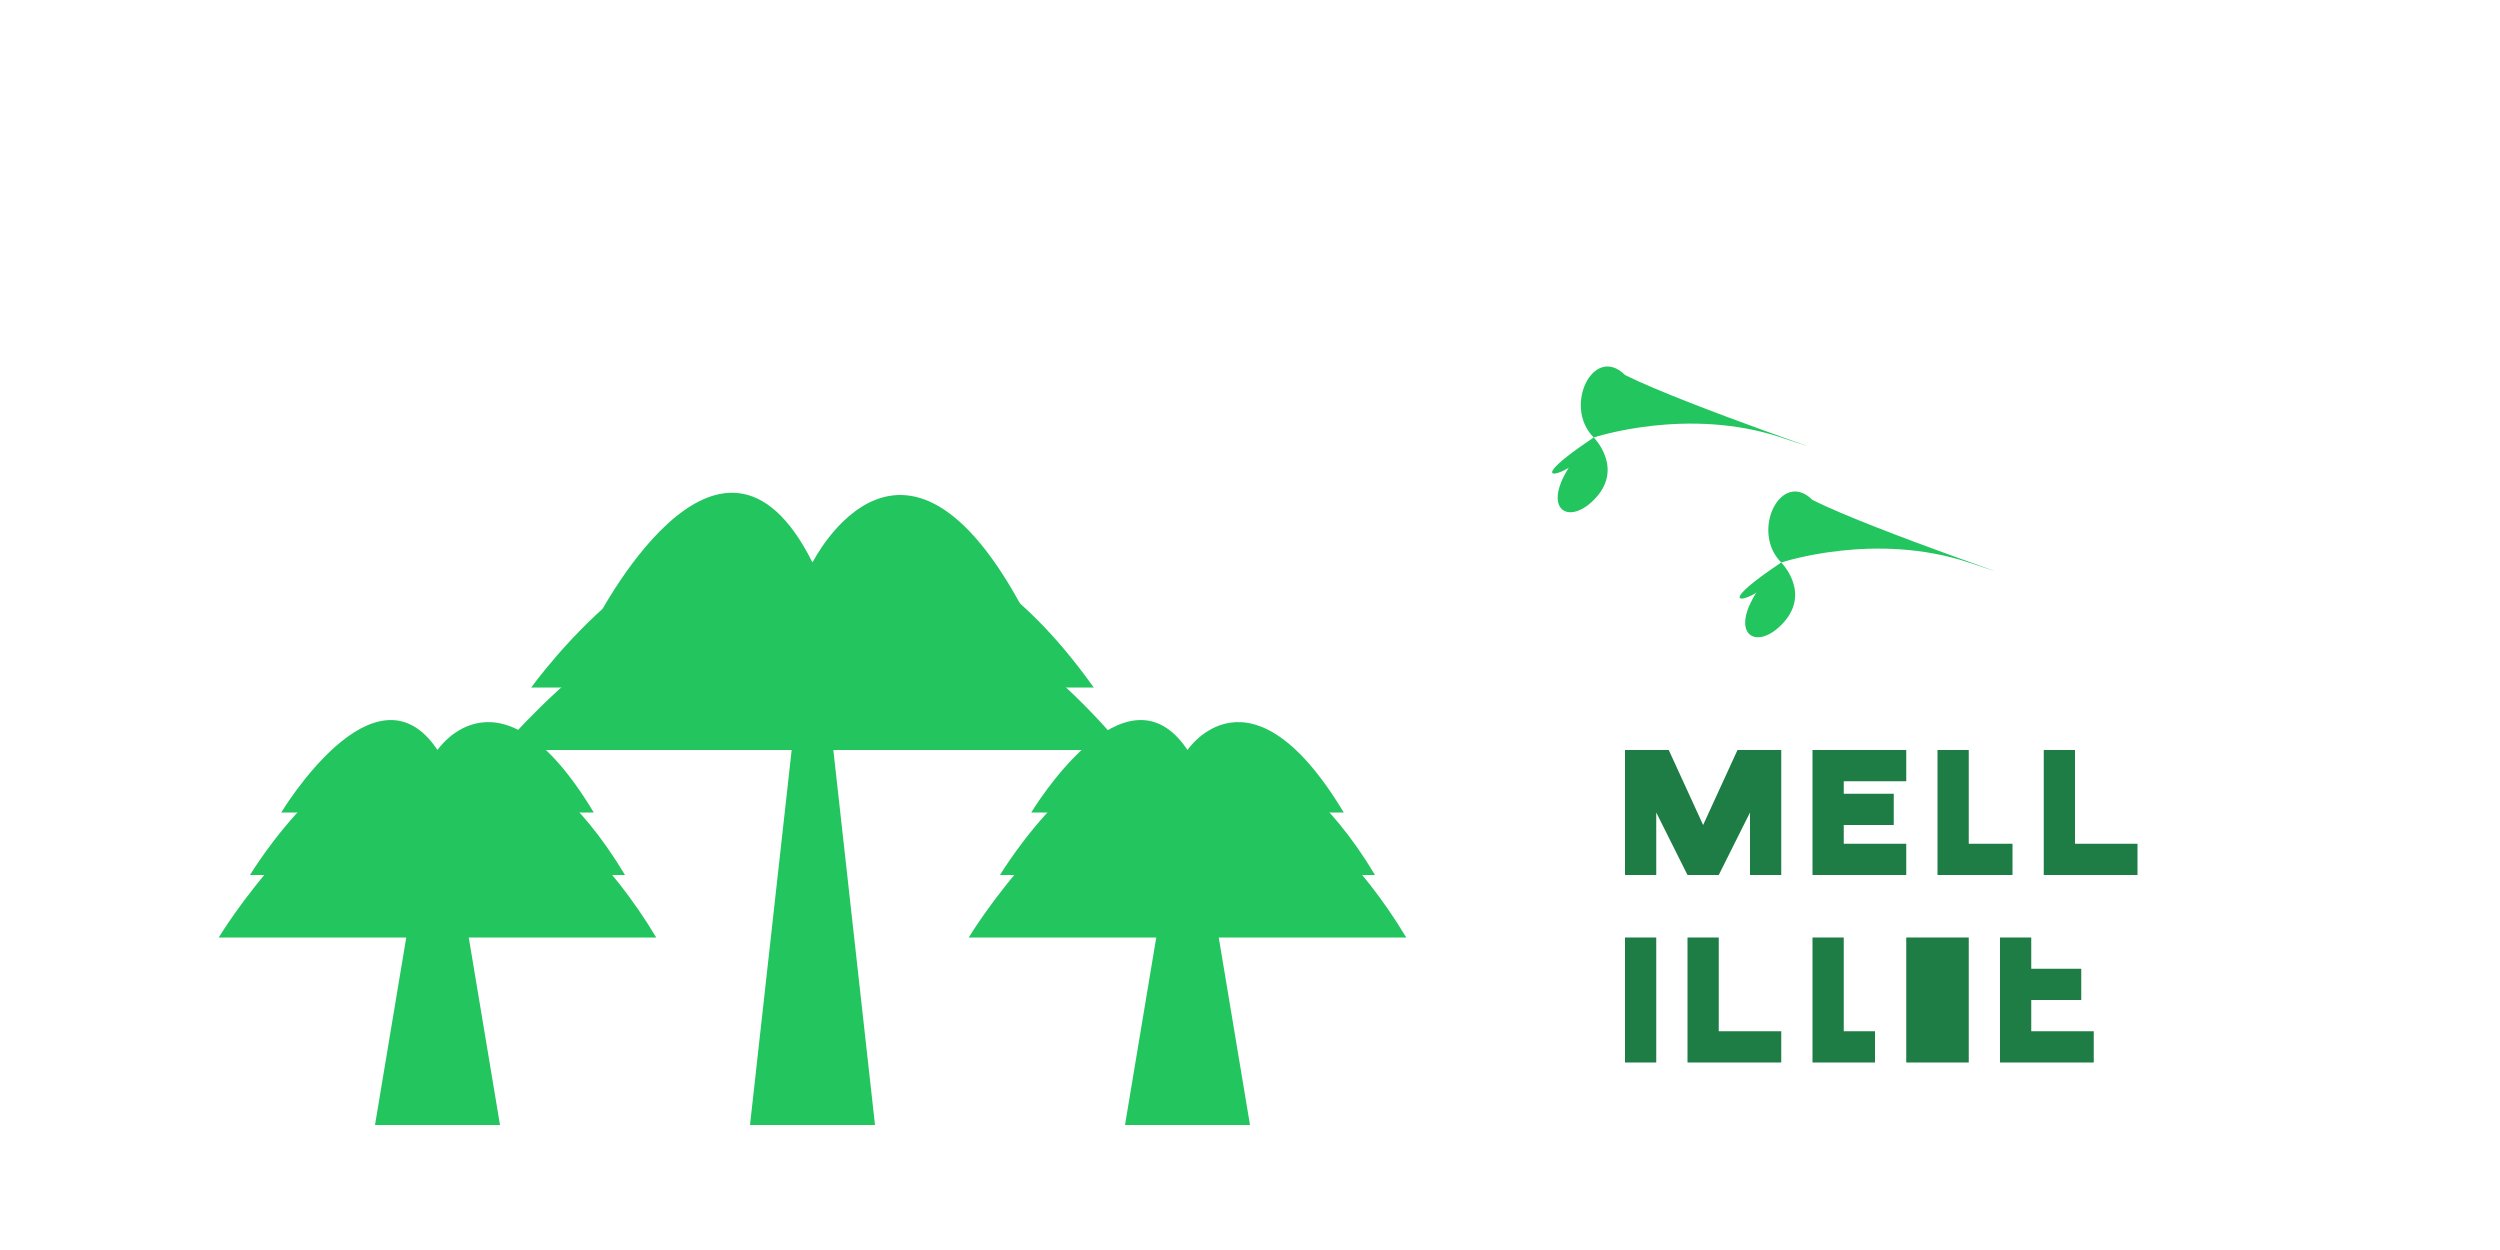
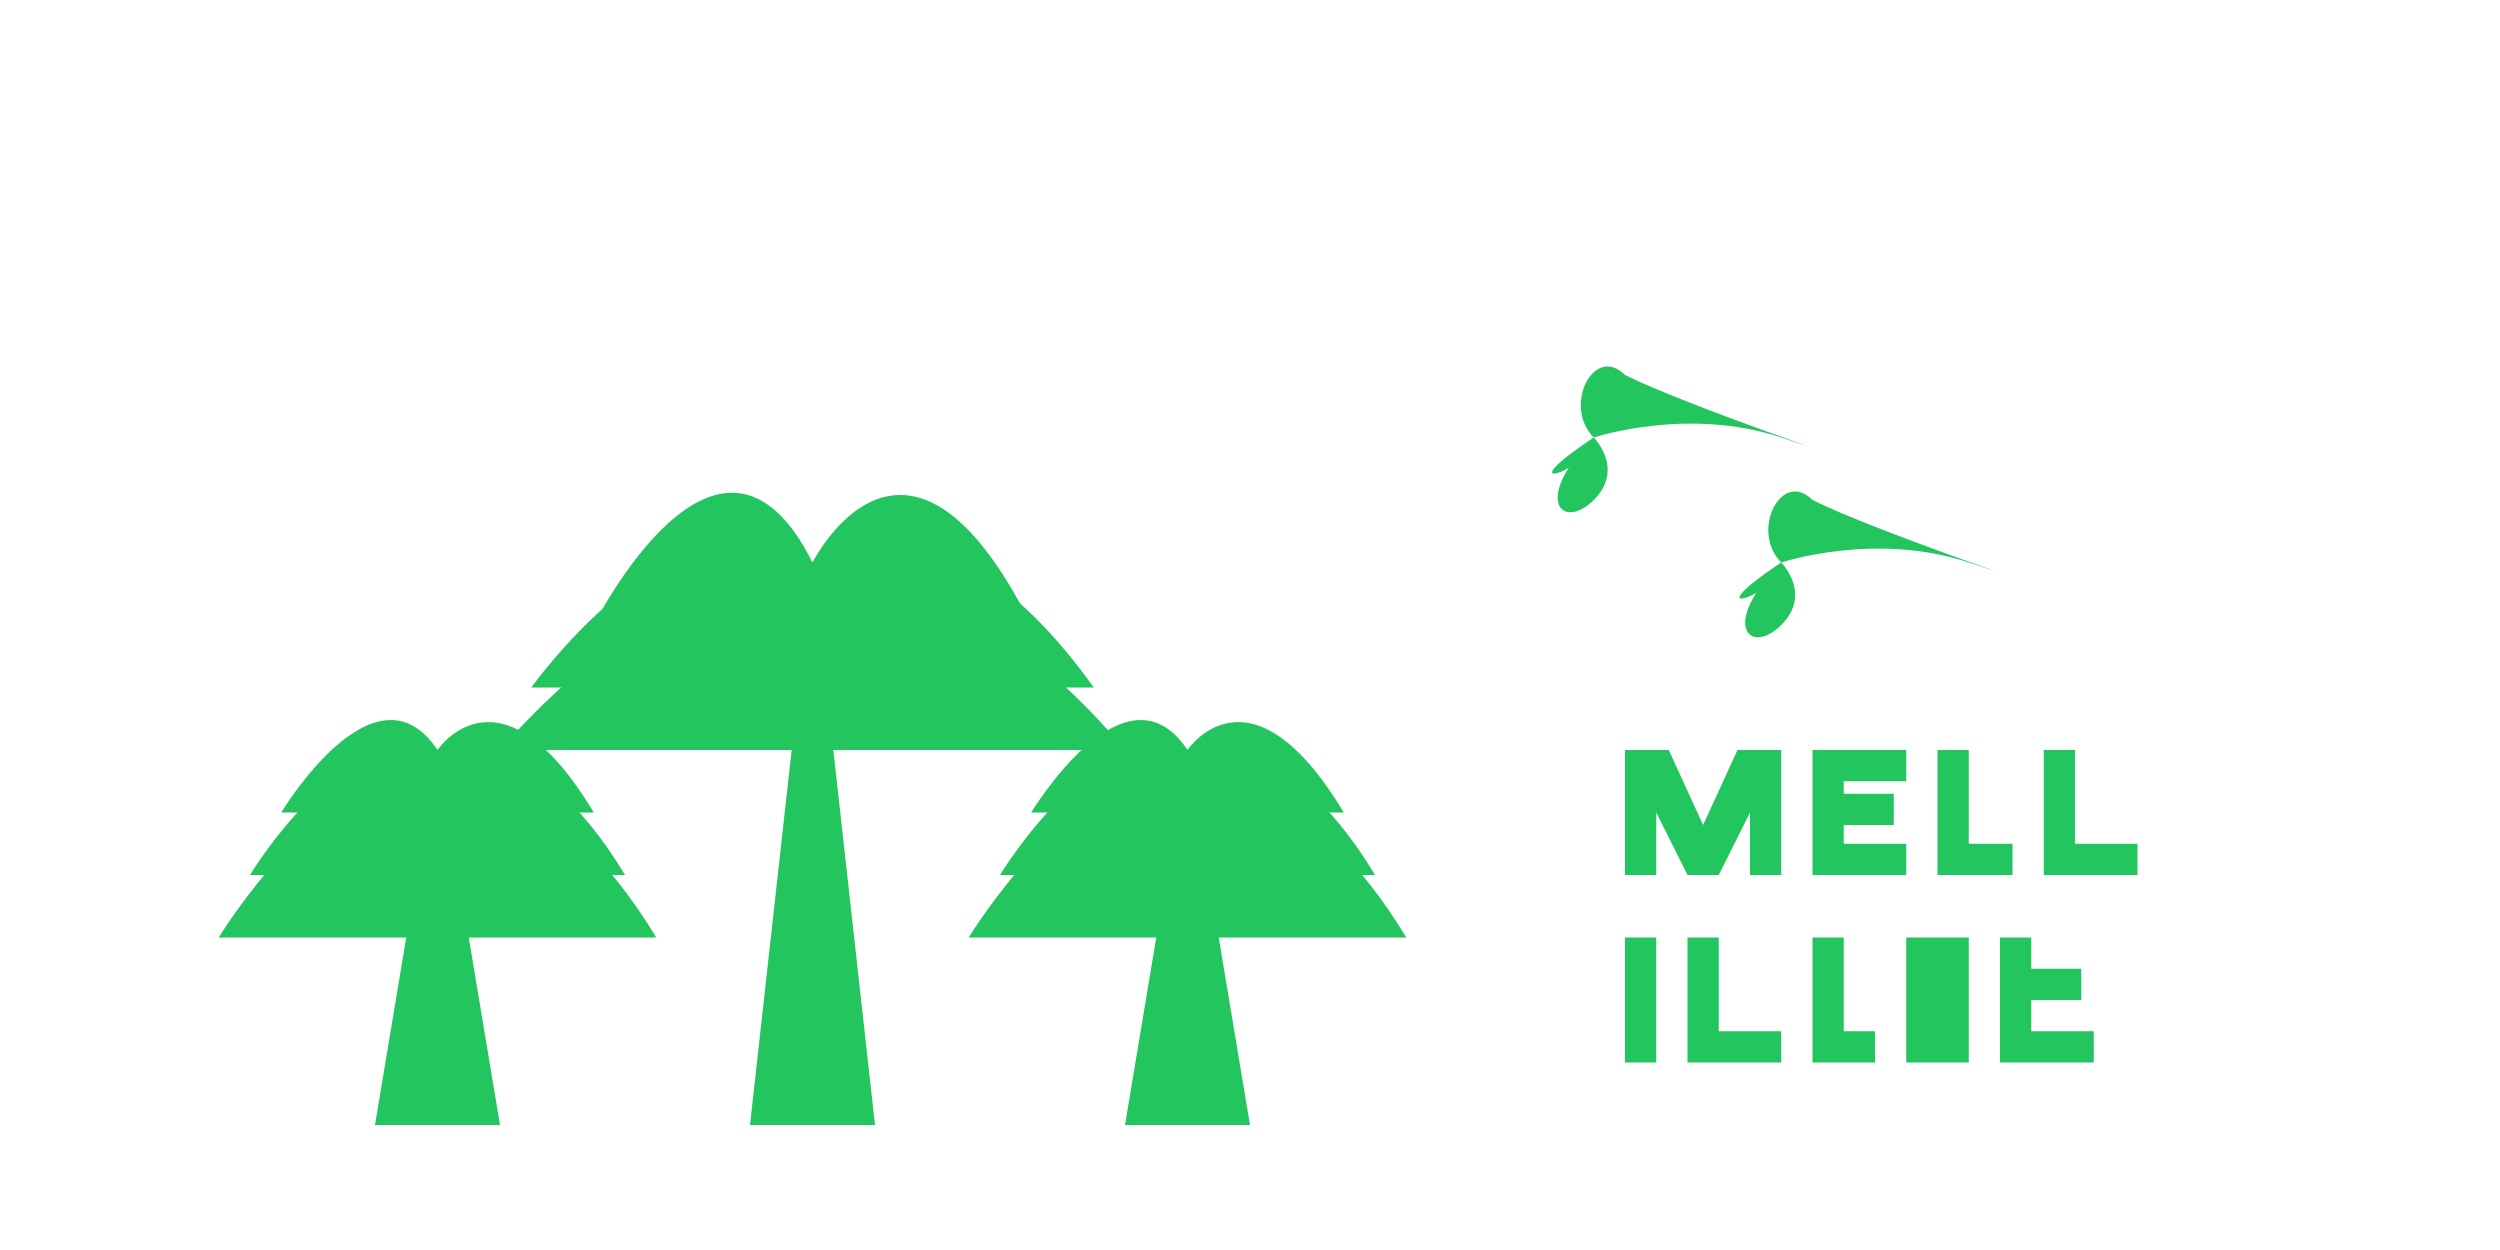
<svg xmlns="http://www.w3.org/2000/svg" width="400" height="200" viewBox="0 0 400 200" fill="none">
  <g fill="#22C55E">
    <path d="M120 180 L130 90 L140 180 Z" />
    <path d="M95 100 C95 100, 115 60, 130 90 C130 90, 145 60, 165 100 Z" />
    <path d="M85 110 C85 110, 110 75, 130 90 C130 90, 150 75, 175 110 Z" />
    <path d="M80 120 C80 120, 105 90, 130 90 C130 90, 155 90, 180 120 Z" />
    <path d="M60 180 L70 120 L80 180 Z" />
    <path d="M45 130 C45 130, 60 105, 70 120 C70 120, 80 105, 95 130 Z" />
    <path d="M40 140 C40 140, 55 115, 70 120 C70 120, 85 115, 100 140 Z" />
    <path d="M35 150 C35 150, 50 125, 70 120 C70 120, 90 125, 105 150 Z" />
    <path d="M180 180 L190 120 L200 180 Z" />
    <path d="M165 130 C165 130, 180 105, 190 120 C190 120, 200 105, 215 130 Z" />
    <path d="M160 140 C160 140, 175 115, 190 120 C190 120, 205 115, 220 140 Z" />
    <path d="M155 150 C155 150, 170 125, 190 120 C190 120, 210 125, 225 150 Z" />
  </g>
  <g fill="#22C55E">
    <path d="M260 60 C255 55, 250 65, 255 70 C240 80, 255 75, 255 70 C255 70, 270 65, 285 70 C300 75, 270 65, 260 60 Z" />
    <path d="M255 70 C255 70, 260 75, 255 80 C250 85, 245 80, 255 70 Z" />
    <path d="M290 80 C285 75, 280 85, 285 90 C270 100, 285 95, 285 90 C285 90, 300 85, 315 90 C330 95, 300 85, 290 80 Z" />
    <path d="M285 90 C285 90, 290 95, 285 100 C280 105, 275 100, 285 90 Z" />
  </g>
-   <g fill="#1e7d44">
+   <g fill="#22C55E">
    <path d="M260 120 L260 140 L265 140 L265 130 L270 140 L275 140 L280 130 L280 140 L285 140 L285 120 L278 120 L272.5 132 L267 120 Z" />
    <path d="M290 120 L290 140 L305 140 L305 135 L295 135 L295 132 L303 132 L303 127 L295 127 L295 125 L305 125 L305 120 Z" />
    <path d="M310 120 L310 140 L322 140 L322 135 L315 135 L315 120 Z" />
    <path d="M327 120 L327 140 L342 140 L342 135 L332 135 L332 120 Z" />
    <path d="M260 150 L260 170 L265 170 L265 150 Z" />
    <path d="M270 150 L270 170 L285 170 L285 165 L275 165 L275 150 Z" />
    <path d="M290 150 L290 170 L300 170 L300 165 L295 165 L295 150 Z" />
    <path d="M305 150 L305 170 L315 170 L315 150 Z" />
    <path d="M320 150 L320 170 L335 170 L335 165 L325 165 L325 160 L333 160 L333 155 L325 155 L325 150 Z" />
  </g>
</svg>
